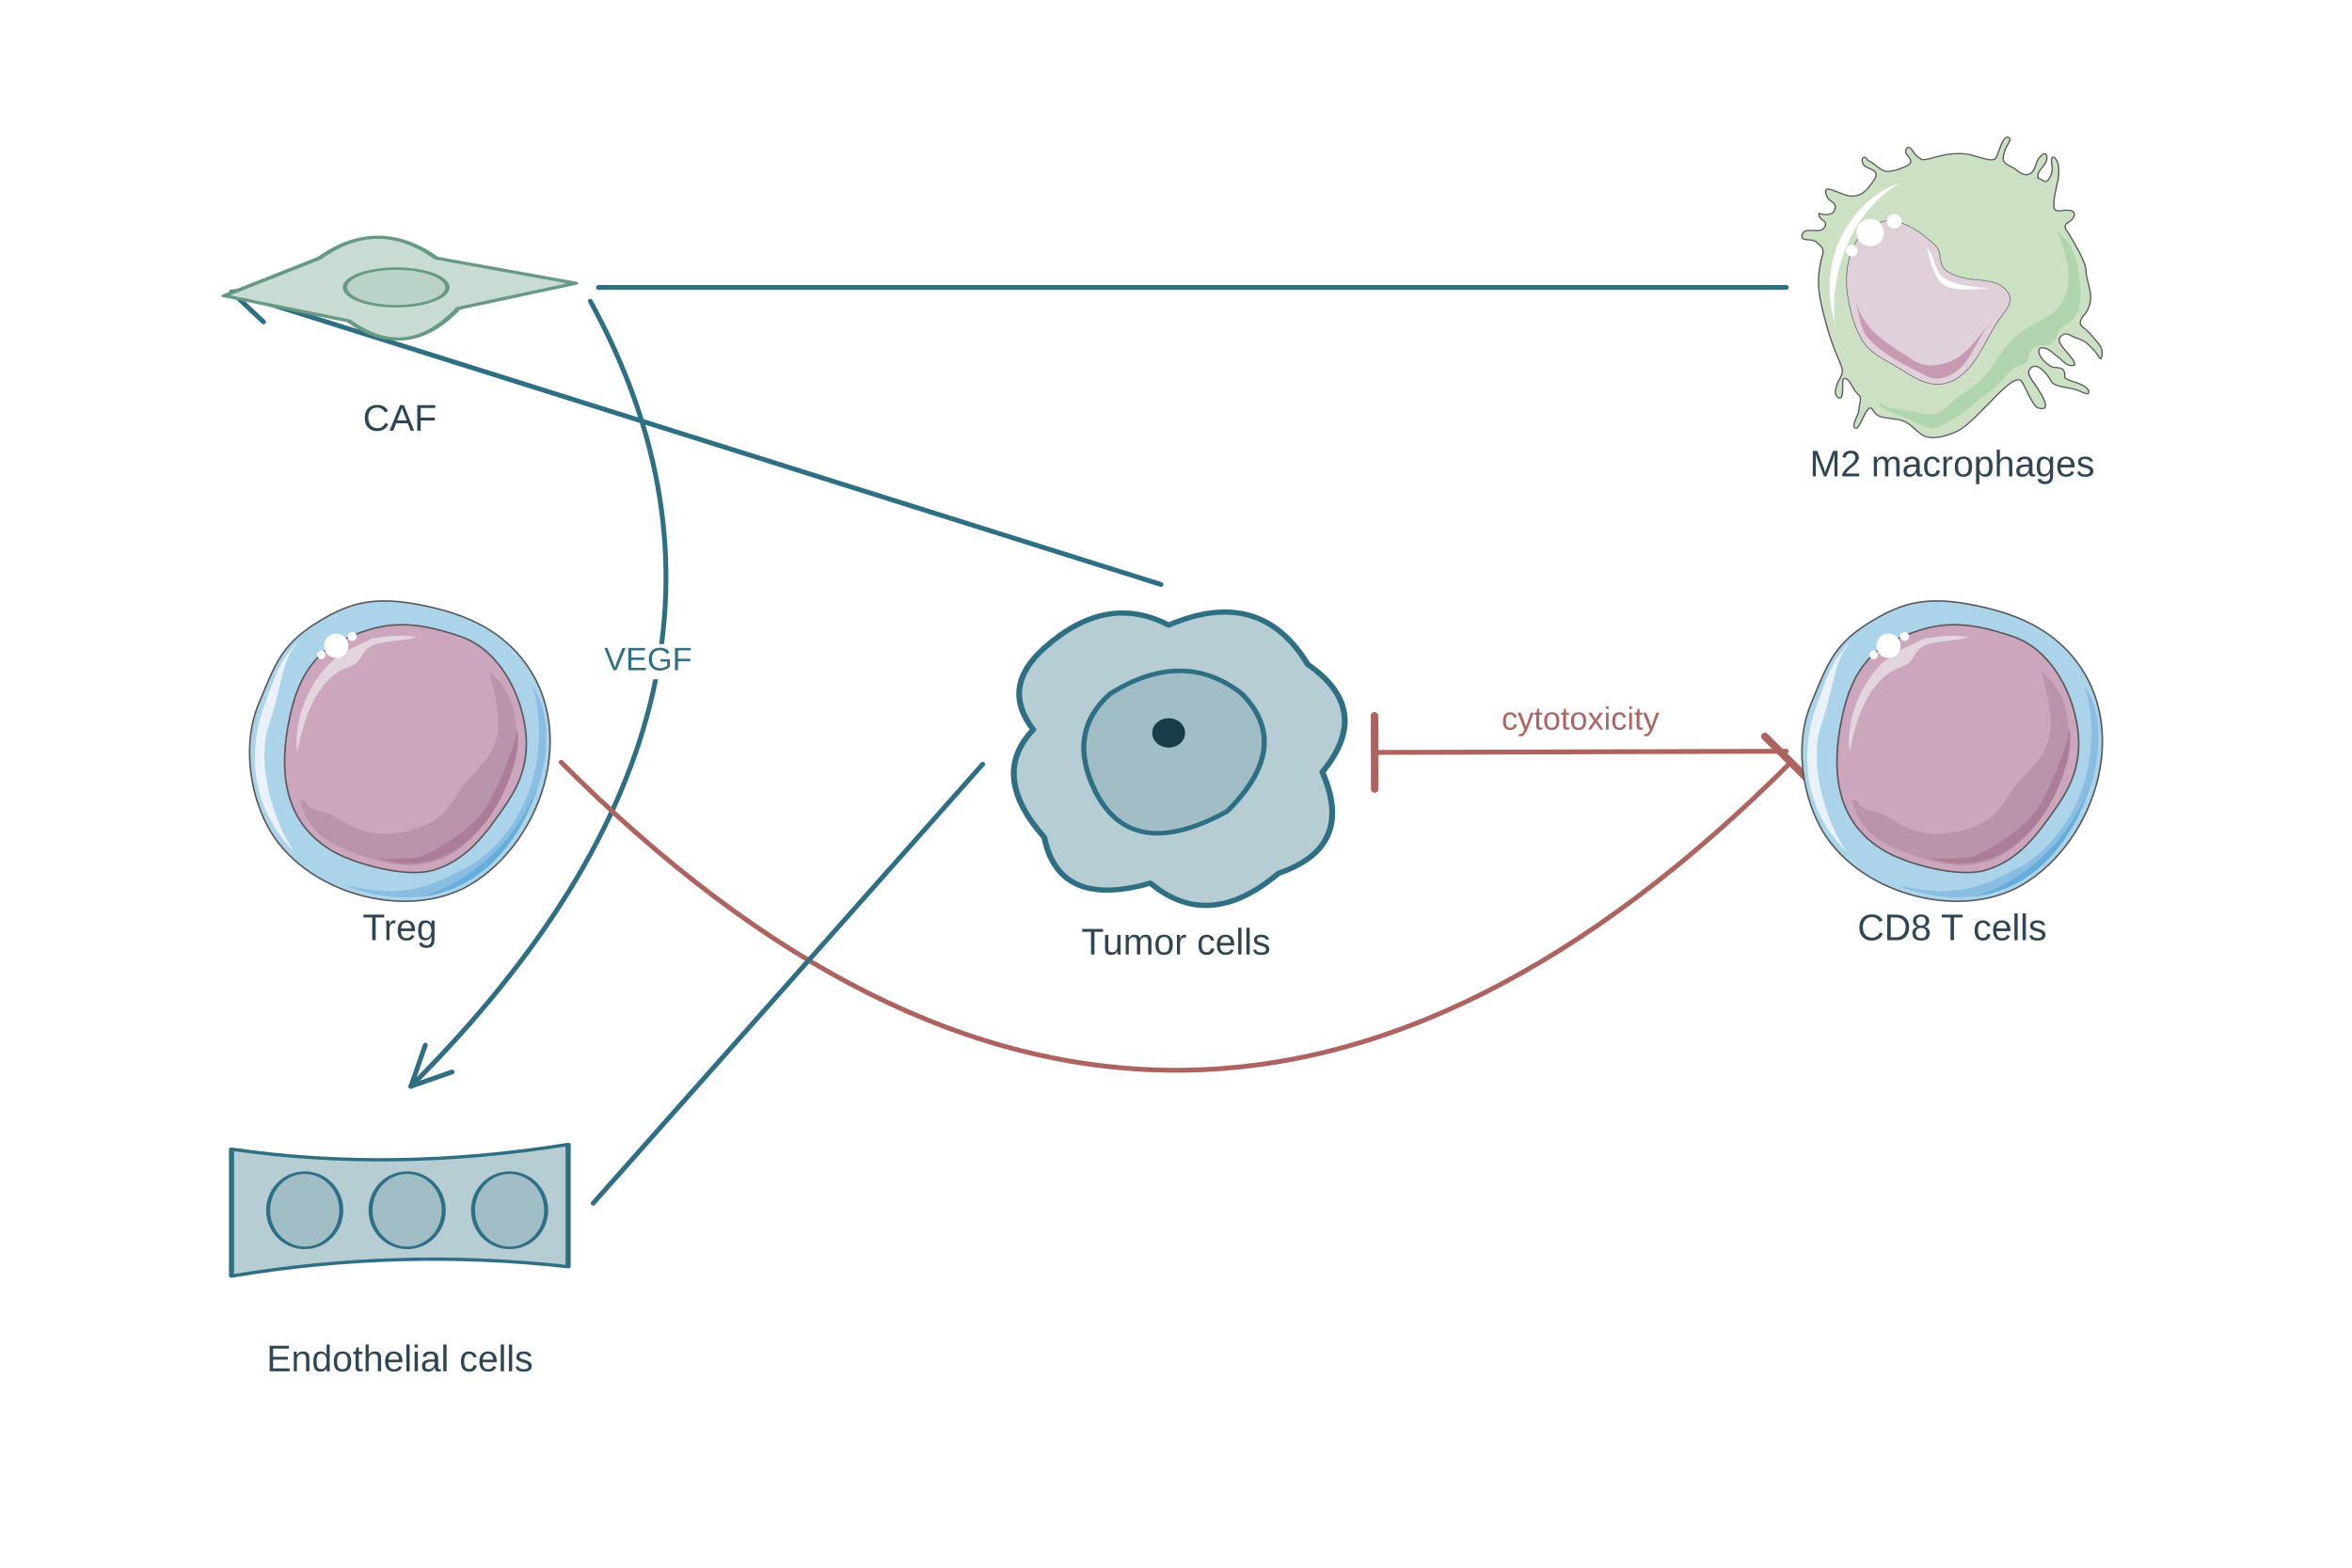
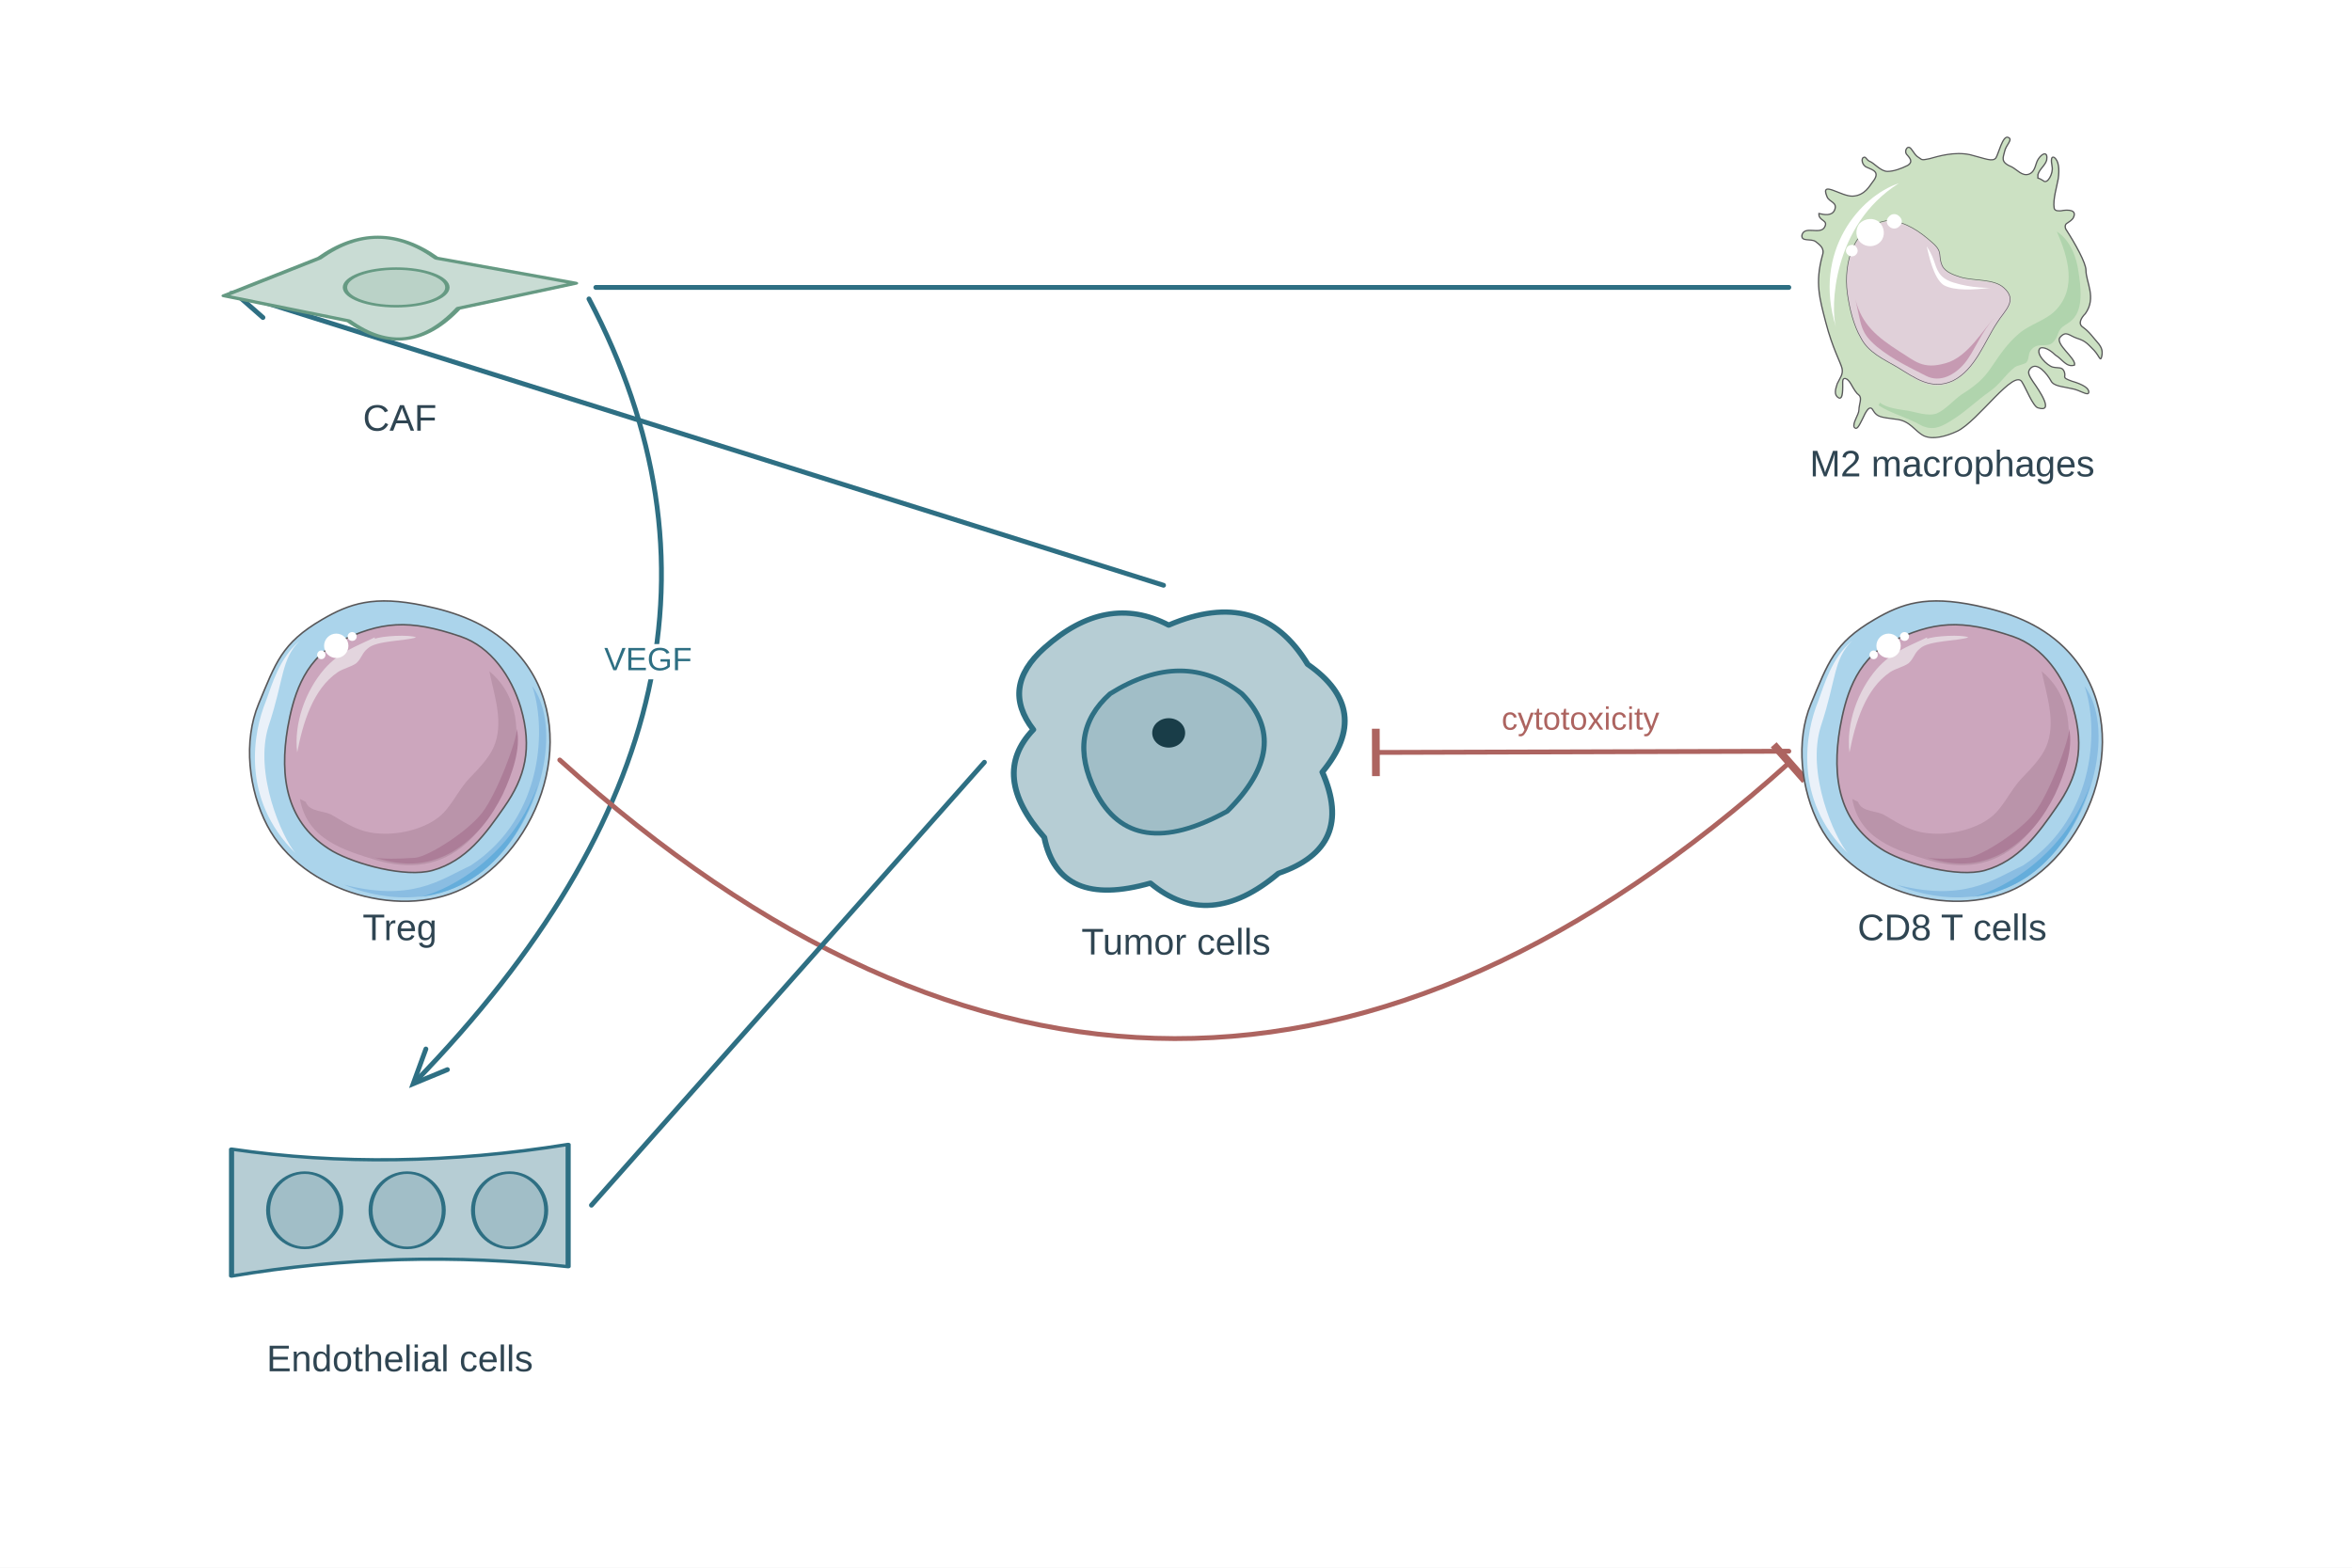
<svg xmlns="http://www.w3.org/2000/svg" width="180.0mm" height="120.0mm" viewBox="0 0 180.0 120.0" data-version="3" data-revision="1">
  <rect width="180.0" height="120.0" fill="#FFFFFF" />
  <g id="layer-compartments" />
  <g id="layer-context" />
  <g id="layer-relations">
    <g data-relation-id="e1" data-relation-type="activates" id="rel-e1">
-       <path fill="none" stroke="#2E6F83" stroke-width="0.37" stroke-linecap="round" stroke-linejoin="round" d="M 88.855 44.74 Q 53.3 33.55 17.745 22.36" data-line-body="true" data-indirect="false" />
-       <path fill="none" stroke="#2E6F83" stroke-width="0.37" stroke-linecap="round" stroke-linejoin="round" data-endpoint="open-arrow" d="M 21.042 21.878 L 17.745 22.36 L 20.171 24.644" />
+       <path fill="none" stroke="#2E6F83" stroke-width="0.37" stroke-linecap="round" stroke-linejoin="round" d="M 89.046 44.8 Q 53.608 33.647 18.169 22.494" data-line-body="true" data-indirect="false" />
+       <path fill="none" stroke="#2E6F83" stroke-width="0.37" stroke-linecap="round" stroke-linejoin="miter" data-endpoint="open-arrow" d="M 20.808 22.128 L 17.993 22.438 L 20.123 24.305" stroke-miterlimit="8" />
    </g>
    <g data-relation-id="e2" data-relation-type="associates" id="rel-e2">
-       <path fill="none" stroke="#2E6F83" stroke-width="0.37" stroke-linecap="round" stroke-linejoin="round" d="M 45.8 22.0 Q 91.25 22.0 136.7 22.0" data-line-body="true" data-indirect="false" />
+       <path fill="none" stroke="#2E6F83" stroke-width="0.37" stroke-linecap="round" stroke-linejoin="round" d="M 45.6 22.0 Q 91.25 22.0 136.9 22.0" data-line-body="true" data-indirect="false" />
    </g>
    <g data-relation-id="e3" data-relation-type="activates" id="rel-e3">
-       <path fill="none" stroke="#2E6F83" stroke-width="0.37" stroke-linecap="round" stroke-linejoin="round" d="M 45.177 23.052 Q 61.6 53.0 31.449 83.151" data-line-body="true" data-indirect="false" />
-       <path fill="none" stroke="#2E6F83" stroke-width="0.37" stroke-linecap="round" stroke-linejoin="round" data-endpoint="open-arrow" d="M 32.545 80.005 L 31.449 83.151 L 34.595 82.055" />
+       <path fill="none" stroke="#2E6F83" stroke-width="0.37" stroke-linecap="round" stroke-linejoin="round" d="M 45.073 22.881 Q 60.851 52.855 31.755 82.828" data-line-body="true" data-indirect="false" />
+       <path fill="none" stroke="#2E6F83" stroke-width="0.37" stroke-linecap="round" stroke-linejoin="miter" data-endpoint="open-arrow" d="M 32.593 80.297 L 31.622 82.958 L 34.24 81.876" stroke-miterlimit="8" />
      <rect x="45.638" y="49.3" width="7.924" height="2.7" rx=".3" fill="#FFFFFF" />
      <text x="49.6" y="51.3" font-size="2.469" font-family="Arial,Microsoft YaHei,sans-serif" fill="#2E6F83" text-anchor="middle" font-weight="400">VEGF</text>
    </g>
    <g data-relation-id="e4" data-relation-type="inhibits" id="rel-e4">
-       <path fill="none" stroke="#AD6460" stroke-width="0.37" stroke-linecap="round" stroke-linejoin="round" d="M 42.948 58.349 Q 90.0 105.5 137.052 58.349" data-line-body="true" data-indirect="false" />
-       <path fill="none" stroke="#AD6460" stroke-width="0.58" stroke-linecap="round" stroke-linejoin="round" data-endpoint="bar" d="M 139.034 60.327 L 135.07 56.372" />
+       <path fill="none" stroke="#AD6460" stroke-width="0.37" stroke-linecap="round" stroke-linejoin="round" d="M 42.839 58.174 Q 89.89 100.727 136.941 58.372" data-line-body="true" data-indirect="false" />
+       <path fill="none" stroke="#AD6460" stroke-width="0.593" stroke-linecap="butt" stroke-linejoin="round" data-endpoint="bar" d="M 138.141 59.734 L 135.741 57.011" />
    </g>
    <g data-relation-id="e5" data-relation-type="inhibits" id="rel-e5">
-       <path fill="none" stroke="#AD6460" stroke-width="0.37" stroke-linecap="round" stroke-linejoin="round" d="M 136.7 57.504 Q 120.95 57.55 105.2 57.596" data-line-body="true" data-indirect="false" />
-       <path fill="none" stroke="#AD6460" stroke-width="0.58" stroke-linecap="round" stroke-linejoin="round" data-endpoint="bar" d="M 105.192 54.796 L 105.208 60.396" />
+       <path fill="none" stroke="#AD6460" stroke-width="0.37" stroke-linecap="round" stroke-linejoin="round" d="M 136.9 57.503 Q 121.098 57.55 105.296 57.596" data-line-body="true" data-indirect="false" />
+       <path fill="none" stroke="#AD6460" stroke-width="0.593" stroke-linecap="butt" stroke-linejoin="round" data-endpoint="bar" d="M 105.291 55.781 L 105.302 59.411" />
      <rect x="114.312" y="53.85" width="13.276" height="2.7" rx=".3" fill="#FFFFFF" />
      <text x="120.95" y="55.85" font-size="2.469" font-family="Arial,Microsoft YaHei,sans-serif" fill="#AD6460" text-anchor="middle" font-weight="400">cytotoxicity</text>
    </g>
    <g data-relation-id="e6" data-relation-type="associates" id="rel-e6">
-       <path fill="none" stroke="#2E6F83" stroke-width="0.37" stroke-linecap="round" stroke-linejoin="round" d="M 45.396 92.102 Q 60.3 75.3 75.204 58.498" data-line-body="true" data-indirect="false" />
+       <path fill="none" stroke="#2E6F83" stroke-width="0.37" stroke-linecap="round" stroke-linejoin="round" d="M 45.264 92.252 Q 60.3 75.3 75.336 58.348" data-line-body="true" data-indirect="false" />
    </g>
  </g>
  <g id="layer-objects">
    <g data-object-id="tumor" data-type="tumor_cell" id="obj-tumor">
      <g data-glyph="tumor" transform="rotate(0.0 90.0 57.6)">
        <g transform="translate(76.0 45.1) scale(0.28 0.25)">
          <path d="M 14 18 Q 31 1 48 11 Q 73 -1 86 23 Q 104 37 90 56 Q 99 79 78 87 Q 59 105 43 90 Q 18 98 14 76 Q -1 57 11 43 Q 2 30 14 18 Z" fill="#b6cdd4" stroke="#2E6F83" stroke-width="1.600" stroke-linecap="round" stroke-linejoin="round" />
          <path d="M 32 32 Q 52 18 68 32 Q 82 48 64 68 Q 38 84 28 62 Q 20 44 32 32 Z" fill="#a1bec7" stroke="#2E6F83" stroke-width="1.400" stroke-linecap="round" stroke-linejoin="round" />
          <ellipse cx="48.00" cy="44.00" rx="4.50" ry="4.50" fill="#193d48" stroke="none" stroke-width="0.000" />
        </g>
      </g>
      <text x="90" y="73.063" font-size="2.822" font-family="Arial,Microsoft YaHei,sans-serif" fill="#2F4552" text-anchor="middle" font-weight="400" data-label-for="tumor">Tumor cells</text>
    </g>
    <g data-object-id="caf" data-type="fibroblast" id="obj-caf">
      <g data-glyph="caf" transform="rotate(0.0 30.6 22.0)">
        <g transform="translate(16.6 14.0) scale(0.28 0.16)">
          <path d="M 2 54 L 28 36 Q 44 16 60 36 L 98 48 L 66 60 Q 52 86 36 66 Z" fill="#c9dcd4" stroke="#669A83" stroke-width="1.500" stroke-linecap="round" stroke-linejoin="round" />
          <ellipse cx="49.00" cy="50.00" rx="14.00" ry="9.00" fill="#bad2c7" stroke="#669A83" stroke-width="1.200" />
        </g>
      </g>
      <text x="30.6" y="32.963" font-size="2.822" font-family="Arial,Microsoft YaHei,sans-serif" fill="#2F4552" text-anchor="middle" font-weight="400" data-label-for="caf">CAF</text>
    </g>
    <g data-object-id="m2" data-type="immune_cell" id="obj-m2">
      <g data-glyph="m2" transform="rotate(0.0 149.4 22.0)">
        <g transform="translate(137.9 10.5) scale(0.23 0.23)">
          <g transform="scale(0.6770064 0.626089) translate(-1.216007 -1.597362)">
            <path d="M 146.471,110.693 c -2.318,-2.838 -3.957,-5.677 -7.315,-8.515 c -2,-1.439 -0.64,-4.637 1.359,-6.756 c 5.636,-8.515 0.32,-16.71 0.32,-23.066 c 0,-3.917 -5.317,-14.231 -9.674,-22.027 c -1,-2.118 0,-2.838 0.68,-3.198 c 1.318,-0.72 2.318,-1.439 2.677,-2.478 c 2.32,-4.637 -2.678,-4.637 -5.996,-3.918 c -0.68,0 -2.998,0.36 -3.358,-1.399 c -0.64,-4.637 1.36,-11.393 1.999,-15.63 c 0.68,-4.997 0.36,-9.595 -1.999,-11.353 c -1.32,-0.72 -1.639,1.039 -1,4.957 c 0.68,3.557 -2.318,9.594 -4.317,7.435 c -0.68,-0.32 -1.319,-1.04 -2.318,-1.4 c -0.36,-0.719 -0.36,-1.078 0,-1.798 c 0.32,-2.838 3.638,-4.957 3.997,-7.795 c 1,-4.957 -1.998,-3.918 -3.677,-1.08 c -1.68,2.839 -1.68,7.116 -4.997,8.555 c -3.318,1.4 -5.997,-2.518 -8.675,-3.917 c -5.637,-2.479 -3.998,-4.957 -3.318,-8.156 c 1,-3.557 4.677,-6.755 1.679,-7.475 c -2.679,-1.08 -4.677,8.875 -5.997,10.993 c -1.319,2.159 -4.996,0.36 -12.672,-1.759 c -7.635,-1.759 -15.31,0.72 -19.628,2.12 c -4.677,1.078 -3.998,0 -5.676,-0.68 c -2,-1.08 -3.318,-4.997 -4.318,-5.357 c -1.36,-0.36 -2.678,1.799 -1.679,3.558 c 1.32,1.799 3.998,3.917 0.68,5.676 c -3.358,2.159 -6.676,3.558 -9.994,3.558 c -3.318,0 -6.676,-4.597 -8.315,-5.317 c -1.999,-0.72 -2.359,-2.838 -3.358,-2.118 c -1.32,0.32 -1,3.877 1.679,5.316 c 2.998,1.04 6.676,2.479 2.678,7.796 c -1.359,1.798 -3.358,7.115 -9.354,7.475 c -5.996,0.36 -16.63,-9.234 -12.992,0.36 c 1,2.838 5.357,2.838 3.678,7.076 c -1.32,3.198 -4.997,2.478 -7.316,1.798 c -0.68,4.238 4.637,3.199 2.319,7.436 c -2.319,3.918 -9.675,-1.08 -10.674,3.918 c -1,3.917 4.357,1.758 6.356,3.557 c 2.319,1.76 4.637,3.518 3.318,7.436 c -3.678,14.551 -1.319,23.066 1.68,35.498 c 3.317,13.872 7.315,21.307 7.994,24.506 c 1,3.198 -1,4.957 -1.998,8.155 c -1.36,3.198 -1.68,6.036 0.64,7.475 c 2.358,1.4 1.678,-5.677 1.678,-8.515 c 0,-3.198 2.319,-2.158 3.998,1.04 c 1.679,3.198 2.678,4.997 4.317,6.036 c 1.36,1.08 0,4.997 0,7.835 c 0,2.479 -3.638,7.076 -2.319,8.875 c 1,2.119 2.32,-0.36 3.678,-3.918 c 1.64,-3.917 3.638,-8.155 5.637,-4.597 c 1.679,3.518 3.678,3.518 10.673,4.597 c 7.316,0.72 9.635,6.396 13.992,8.515 c 4.317,2.479 10.633,0.72 16.63,-2.119 c 9.994,-5.316 27.983,-34.099 31.66,-25.904 c 1.64,2.838 5.317,12.752 7.636,13.472 c 8.355,2.838 0.68,-9.594 -1.999,-13.832 c -2.638,-4.277 -2.998,-5.317 -1.639,-7.115 c 3.318,-4.238 8.635,3.198 9.994,6.396 c 1.64,3.198 5.996,3.198 9.994,4.277 c 4.317,0.68 8.315,4.237 8.635,2.119 c 0.36,-2.119 -2.639,-4.278 -8.315,-6.037 c -5.317,-2.118 -2.678,-1.798 -3.678,-4.957 c -1,-3.198 -2.998,-1.798 -5.636,-2.518 c -2.679,-0.68 -8.675,-7.076 -6.357,-9.914 c 0.68,-0.72 3.998,-0.72 7.996,3.558 c 2.998,2.119 4.997,6.716 9.354,5.317 c 0.64,-3.558 -10.354,-11.354 -7.356,-14.911 c 3.358,-3.558 4.358,-0.72 8.675,0.68 c 3.998,1.438 4.997,3.197 7.995,6.395 c 2.639,3.198 2.998,6.037 3.638,3.558 c 1,-2.838 0.36,-4.957 -1.999,-7.795 z" fill="#cce1c3" stroke="none" stroke-width="1.0" />
            <path d="M 44.253,46.092 c -17.67,2.519 -22.706,22.426 -20.667,38.777 c 1,7.795 2.998,17.03 6.636,24.145 c 3.997,7.475 11.673,11.033 18.349,15.27 c 8.315,6.077 16.67,12.793 27.023,7.116 c 11.313,-6.036 15.31,-20.587 21.667,-30.9 c 3.998,-6.397 10.634,-11.754 3.638,-18.51 c -4.997,-4.957 -14.991,-3.198 -21.307,-5.676 c -2.998,-1.08 -7.676,-2.119 -9.035,-6.037 c -2.638,-5.676 0.68,-7.115 -5.317,-12.432 c -5.996,-6.036 -12.672,-10.674 -20.987,-11.753 z" fill="#e0d0d9" stroke="none" stroke-width="1.0" />
            <path d="M 48.89,26.104 C 29.942,32.86 6.276,62.042 17.95,102.538 c -2.68,-9.594 -2,-54.007 30.94,-76.434 z" fill="#ffffff" stroke="none" stroke-width="1.0" />
            <path d="M 38.896,144.153 c 5.997,4.277 13.992,6.396 20.348,10.313 c 6.636,3.878 11.313,0.68 17.31,-3.557 c 5.996,-4.278 10.993,-9.595 16.63,-13.872 c 5.356,-3.878 7.995,-9.234 12.672,-13.152 c 1.32,-1.04 4.317,-1.4 5.676,-2.479 c 1.64,-2.118 0.64,-4.957 2.639,-7.075 c 3.997,-4.637 8.355,0.68 11.673,-5.357 c 1.679,-2.838 1,-3.918 3.318,-6.396 c 1.999,-1.76 4.677,-2.838 6.316,-5.677 c 3.997,-6.036 2.678,-16.71 1.679,-23.785 c -1,-7.836 -3.998,-16.71 -10.634,-21.347 c 5.317,13.152 10.314,30.221 -1,42.294 c -4.676,4.957 -12.352,7.116 -17.349,11.713 c -5.636,4.997 -9.634,11.393 -13.631,17.79 c -3.998,6.715 -8.675,10.633 -14.991,14.91 c -3.678,2.838 -7.995,8.155 -11.993,9.954 c -4.317,1.759 -10.314,-0.72 -14.311,-1.44 c -4.358,-0.719 -10.354,-1.398 -13.672,-4.276 z" fill="#b0d4ad" stroke="none" stroke-width="1.0" />
            <path d="M 27.543,87.907 c 3.038,14.231 2.359,17.43 10.354,24.905 c 7.995,7.115 17.35,11.753 24.345,15.67 c 6.996,3.878 14.352,-0.72 18.989,-6.756 c 4.677,-6.076 8.355,-17.07 14.67,-24.185 c -5.316,5.676 -12.991,20.987 -23.985,24.185 c -11.353,3.558 -14.99,-1.08 -23.026,-6.436 c -10.673,-7.435 -18.309,-14.191 -21.347,-27.383 z" fill="#c69ab2" stroke="none" stroke-width="1.0" />
            <path d="M 62.562,59.604 c 1.36,2.159 2.678,4.997 3.358,7.116 c 1.679,4.997 2.319,9.634 9.674,12.112 c 9.315,3.198 18.31,2.839 18.31,2.839 c -7.996,1.079 -17.67,1.758 -22.987,-1.44 c -4.997,-3.557 -7.356,-15.99 -8.355,-20.627 z" fill="#ffffff" stroke="none" stroke-width="1.0" />
            <path d="M 146.511,110.693 c -2.358,-2.838 -3.997,-5.677 -7.315,-8.195 c -2.359,-1.76 -0.68,-4.957 1.319,-7.076 c 5.636,-8.515 0.32,-16.71 0.32,-23.066 c 0,-3.917 -5.317,-14.231 -9.994,-22.027 c -0.64,-2.118 0.36,-2.838 1,-3.198 c 0.998,-0.72 1.998,-1.439 2.677,-2.478 c 2.32,-4.637 -2.678,-4.637 -5.996,-3.918 c -0.68,0 -2.998,0.36 -3.318,-1.399 c -0.68,-4.637 1.32,-11.393 1.999,-15.63 c 0.64,-4.997 0.32,-9.595 -1.999,-11.353 c -1.36,-0.72 -1.679,1.039 -1,4.957 c 0.64,3.557 -2.358,9.594 -4.357,7.435 c -0.64,-0.32 -1.319,-1.04 -2.638,-1.4 l 0,-1.798 c 0.64,-2.838 3.638,-4.957 4.317,-7.795 c 0.68,-4.598 -1.998,-3.918 -3.997,-0.72 c -1.68,2.479 -1.32,6.756 -4.677,8.195 c -3.318,1.4 -5.997,-2.518 -8.635,-3.917 c -5.677,-2.479 -3.998,-4.957 -3.358,-8.156 c 0.68,-3.557 4.357,-6.396 1.679,-7.475 c -2.679,-1.08 -4.677,8.875 -5.997,10.993 c -1.678,2.159 -4.996,0.36 -12.672,-1.759 c -7.635,-1.759 -15.31,0.72 -19.948,2.12 c -4.357,1.078 -3.678,0.359 -5.356,-0.68 c -2,-1.08 -3.318,-4.997 -4.638,-5.357 c -1,-0.36 -2.358,1.799 -1.359,3.558 c 1.36,1.799 3.678,3.917 0.68,6.036 c -3.318,1.799 -6.996,3.198 -9.994,3.198 c -3.318,0 -6.676,-4.597 -8.675,-5.317 c -1.639,-0.72 -1.999,-2.838 -2.998,-2.118 c -1.32,0.32 -1,4.237 1.679,5.316 c 2.998,1.4 6.676,2.479 2.678,7.796 c -1.359,1.798 -3.678,7.115 -9.674,7.475 c -5.676,0.36 -16.31,-8.875 -12.672,0.36 c 1,2.838 5.357,2.838 3.678,7.076 c -1.32,3.198 -4.997,2.478 -7.676,1.798 c -0.32,4.238 4.997,3.199 2.679,7.436 c -2.319,3.918 -9.675,-1.08 -10.994,3.918 c -0.68,3.917 4.318,1.758 6.676,3.557 c 1.999,1.76 4.637,3.518 3.318,7.436 c -3.678,14.551 -1.319,23.066 1.68,35.498 c 3.317,13.872 7.315,21.307 7.994,24.506 c 0.64,3.198 -1,4.957 -2.358,8.155 c -1,3.198 -1.64,6.036 0.68,7.475 c 2.318,1.4 1.998,-5.677 1.998,-8.515 c 0,-2.838 2.319,-2.158 3.998,1.04 c 1.679,3.198 2.678,4.997 3.997,6.036 c 1.68,1.44 0,4.997 0,7.835 c 0,2.479 -3.318,7.076 -2.318,9.235 c 1.319,1.759 2.318,-0.72 3.997,-4.278 c 1.64,-3.917 3.638,-8.155 5.317,-4.597 c 1.999,3.518 3.678,3.518 10.993,4.597 c 7.316,0.72 9.315,6.396 13.992,8.875 c 4.317,2.119 10.633,0.36 16.31,-2.479 c 10.314,-5.316 28.303,-34.099 31.98,-25.904 c 1.68,2.838 5.317,12.752 7.676,13.472 c 8.315,2.838 0.64,-9.235 -2.359,-13.832 c -2.638,-4.277 -2.638,-5.317 -1.319,-7.115 c 3.318,-3.918 8.315,3.198 9.994,6.396 c 1.32,3.198 5.996,3.198 9.994,4.277 c 4.317,0.68 8.315,4.237 8.675,2.119 c 0.32,-2.119 -2.679,-4.278 -8.355,-6.037 c -5.317,-2.118 -2.639,-1.798 -3.638,-4.957 c -1,-2.878 -2.998,-1.798 -5.676,-2.518 c -2.679,-0.68 -8.675,-7.076 -6.317,-9.914 c 0.64,-0.72 3.638,-0.72 7.636,3.558 c 3.358,2.119 5.356,6.716 9.354,5.317 c 1,-3.558 -9.994,-11.354 -6.996,-14.911 c 2.998,-3.558 4.318,-0.72 8.315,0.68 c 4.318,1.438 5.317,3.197 8.315,6.395 c 2.679,3.198 2.998,6.037 3.678,3.558 c 0.64,-2.838 0.32,-4.957 -1.999,-7.795" fill="none" stroke="#58585a" stroke-width="0.64" />
            <path d="M 44.213,45.772 C 26.543,47.931 21.547,68.16 23.546,84.51 c 1,7.835 2.998,17.07 6.676,23.785 c 3.677,7.836 11.313,11.393 17.989,15.63 c 8.675,5.717 16.67,12.433 27.303,7.117 c 10.994,-6.037 15.35,-20.588 21.667,-30.902 c 3.678,-6.396 10.314,-11.713 3.318,-18.468 c -4.997,-4.957 -14.631,-3.558 -21.307,-5.677 c -2.998,-1.08 -7.316,-2.479 -8.995,-6.036 c -2.318,-5.677 0.68,-7.116 -4.997,-12.433 c -6.316,-6.036 -12.672,-10.673 -20.987,-11.753" fill="none" stroke="#58585a" stroke-width="0.32" />
            <path d="M 30.262,57.765 c -2.679,-2.479 -3.038,-7.116 -0.68,-10.314 c 2.678,-2.838 6.996,-3.198 9.674,-0.68 c 2.679,2.839 2.998,7.436 0.68,10.274 c -2.679,3.198 -6.996,3.198 -9.674,0.72 z m 13.991,-8.595 c -1.679,-1.399 -1.679,-3.877 -0.32,-5.277 c 1.32,-1.799 3.638,-1.799 4.997,-0.36 c 1.64,1.4 1.96,3.878 0.32,5.277 c -1.319,1.76 -3.678,1.76 -4.997,0.36 z M 23.945,64.201 c -1.359,-1.08 -1.359,-2.878 -0.36,-4.317 c 1,-1.08 2.999,-1.48 3.998,-0.36 c 1.32,1.44 1.32,3.238 0.36,4.317 c -1,1.44 -2.998,1.44 -3.998,0.36 z" fill="#ffffff" stroke="none" stroke-width="1.0" />
          </g>
        </g>
      </g>
      <text x="149.4" y="36.463" font-size="2.822" font-family="Arial,Microsoft YaHei,sans-serif" fill="#2F4552" text-anchor="middle" font-weight="400" data-label-for="m2">M2 macrophages</text>
    </g>
    <g data-object-id="treg" data-type="immune_cell" id="obj-treg">
      <g data-glyph="treg" transform="rotate(0.0 30.6 57.5)">
        <g transform="translate(19.1 46.0) scale(0.23 0.23)">
          <g transform="scale(0.8232197 0.7995776) translate(-3.826539 -2.996134)">
            <path d="M 33.14,10.753 c -16.39,10.114 -18.71,18.11 -25.585,35.26 C 1.48,61.682 3.518,81.63 10.993,96.341 c 14.072,28.223 55.767,40.495 81.63,24.865 c 30.782,-18.43 46.293,-69.358 17.27,-98.5 C 99.82,12.591 87.187,7.674 74.235,4.916 C 54.127,0.6 44.613,4.317 33.14,10.753 z" fill="#abd4eb" stroke="none" stroke-width="1.0" />
            <path d="M 39.416,20.268 c -14.391,7.995 -18.149,23.945 -20.148,35.338 c -3.478,20.868 -0.6,40.216 18.15,51.569 c 9.474,5.517 29.342,11.033 40.295,7.995 c 13.832,-3.997 21.587,-15.35 29.062,-26.424 c 8.355,-12.272 11.513,-24.265 6.636,-41.455 c -3.757,-12.872 -12.072,-25.184 -24.185,-29.462 c -21.027,-7.395 -32.26,-6.436 -49.81,2.439 z" fill="#cca6bd" stroke="none" stroke-width="1.0" />
            <path d="M 24.185,85.388 c 2.879,17.19 18.43,21.507 30.822,25.505 c 13.511,3.957 25.584,2.758 36.538,-7.076 c 17.549,-16.59 30.181,-53.727 9.194,-71.557 c 1.999,10.154 6.036,21.507 1.719,31.661 c -1.999,4.597 -6.036,8.875 -9.474,12.553 c -4.038,4.317 -6.037,8.914 -9.515,13.232 c -5.476,7.355 -17.829,10.713 -26.743,10.114 c -8.075,-0.32 -12.953,-3.678 -18.989,-7.356 c -3.478,-2.479 -9.514,-1.24 -11.233,-5.837 z" fill="#ba94aa" stroke="none" stroke-width="1.0" />
            <path d="M 54.447,18.149 c -8.075,3.998 -14.391,6.156 -20.428,13.232 c -7.475,8.915 -12.392,22.426 -10.953,34.699 c 2.319,-12.273 6.356,-26.424 16.43,-33.46 c 2.279,-1.559 5.437,-2.158 7.476,-3.718 c 2.278,-2.158 2.278,-4.277 4.597,-6.116 c 3.438,-3.398 15.55,-3.078 19.548,-4.637 c -2.559,-1.24 -14.072,-0.6 -16.67,0.64 z" fill="#e3d5de" stroke="none" stroke-width="1.0" />
            <path d="M 40.655,120.727 c 0.32,0 0.6,0.28 1.16,0.28 c 12.072,5.556 38.256,11.353 58.964,-7.956 c 21.587,-19.987 29.342,-58.044 17.27,-74.634 c 5.476,15.99 5.476,54.047 -24.746,74.634 c -12.632,6.117 -24.145,15.631 -52.648,7.676 z" fill="#8abde2" stroke="none" stroke-width="1.0" />
            <path d="M 24.185,19.468 c -8.355,7.356 -11.233,18.11 -13.831,25.465 C 5.477,57.205 -0.04,85.388 22.466,108.055 c -5.476,-6.437 -16.99,-33.38 -10.953,-53.008 c 6.356,-19.628 4.917,-27.584 12.672,-35.579 z" fill="#eaf1f9" stroke="none" stroke-width="1.0" />
            <path d="M 120.287,79.592 c -2.279,7.995 -13.752,42.934 -47.97,46.612 c 7.754,-1.2 36.497,-13.792 47.97,-46.612 z" fill="#65addb" stroke="none" stroke-width="1.0" />
            <path d="M 52.968,109.294 c 12.073,4.277 22.146,4.277 32.78,-1.84 c 10.314,-6.435 16.07,-15.03 20.388,-23.905 c 3.997,-8.874 7.435,-19.308 5.716,-27.303 c 0,4.917 -8.035,26.984 -14.071,34.979 c -6.037,7.955 -21.547,18.069 -26.984,18.668 c -5.157,0.32 -14.95,0.92 -17.83,-0.6 z" fill="#ac7d98" stroke="none" stroke-width="1.0" />
            <path d="M 39.416,20.268 c -14.391,7.995 -18.149,23.945 -20.148,35.338 c -3.478,20.868 -0.6,40.216 18.15,51.569 c 9.474,5.517 29.342,11.033 40.295,7.995 c 13.832,-3.997 21.587,-15.35 29.062,-26.424 c 8.355,-12.272 11.513,-24.265 6.636,-41.455 c -3.757,-12.872 -12.072,-25.184 -24.185,-29.462 c -21.027,-7.395 -32.26,-6.436 -49.81,2.439" fill="none" stroke="#585759" stroke-width="0.64" />
            <path d="M 33.1,10.753 c -16.39,9.835 -18.709,18.11 -25.585,35.02 c -6.356,15.67 -4.037,35.937 3.438,50.689 c 14.112,27.943 55.807,40.215 81.67,24.864 c 30.782,-18.428 46.293,-69.397 17.27,-98.9 C 99.82,12.273 87.187,7.676 74.235,4.917 C 54.087,0.6 44.333,3.997 33.1,10.753" fill="none" stroke="#585759" stroke-width="0.64" />
            <path d="M 33.94,21.667 c 0,-2.798 2.238,-5.077 4.916,-5.077 c 2.719,0 4.917,2.279 4.917,5.077 c 0,2.838 -2.198,5.077 -4.917,5.077 c -2.678,0 -4.917,-2.239 -4.917,-5.077 z m 9.514,-3.877 c 0,-1 0.84,-1.84 1.839,-1.84 c 1.039,0 1.838,0.84 1.838,1.84 c 0,1.039 -0.8,1.838 -1.838,1.838 c -1,0 -1.84,-0.8 -1.84,-1.839 z m -12.313,7.635 c 0,-0.96 0.76,-1.8 1.68,-1.8 c 0.959,0 1.678,0.84 1.678,1.8 c 0,0.999 -0.72,1.799 -1.679,1.799 c -0.92,0 -1.679,-0.8 -1.679,-1.8 z" fill="#ffffff" stroke="none" stroke-width="1.0" />
          </g>
        </g>
      </g>
      <text x="30.6" y="71.963" font-size="2.822" font-family="Arial,Microsoft YaHei,sans-serif" fill="#2F4552" text-anchor="middle" font-weight="400" data-label-for="treg">Treg</text>
    </g>
    <g data-object-id="cd8" data-type="immune_cell" id="obj-cd8">
      <g data-glyph="cd8" transform="rotate(0.0 149.4 57.5)">
        <g transform="translate(137.9 46.0) scale(0.23 0.23)">
          <g transform="scale(0.8232197 0.7995776) translate(-3.826539 -2.996134)">
            <path d="M 33.14,10.753 c -16.39,10.114 -18.71,18.11 -25.585,35.26 C 1.48,61.682 3.518,81.63 10.993,96.341 c 14.072,28.223 55.767,40.495 81.63,24.865 c 30.782,-18.43 46.293,-69.358 17.27,-98.5 C 99.82,12.591 87.187,7.674 74.235,4.916 C 54.127,0.6 44.613,4.317 33.14,10.753 z" fill="#abd4eb" stroke="none" stroke-width="1.0" />
            <path d="M 39.416,20.268 c -14.391,7.995 -18.149,23.945 -20.148,35.338 c -3.478,20.868 -0.6,40.216 18.15,51.569 c 9.474,5.517 29.342,11.033 40.295,7.995 c 13.832,-3.997 21.587,-15.35 29.062,-26.424 c 8.355,-12.272 11.513,-24.265 6.636,-41.455 c -3.757,-12.872 -12.072,-25.184 -24.185,-29.462 c -21.027,-7.395 -32.26,-6.436 -49.81,2.439 z" fill="#cca6bd" stroke="none" stroke-width="1.0" />
            <path d="M 24.185,85.388 c 2.879,17.19 18.43,21.507 30.822,25.505 c 13.511,3.957 25.584,2.758 36.538,-7.076 c 17.549,-16.59 30.181,-53.727 9.194,-71.557 c 1.999,10.154 6.036,21.507 1.719,31.661 c -1.999,4.597 -6.036,8.875 -9.474,12.553 c -4.038,4.317 -6.037,8.914 -9.515,13.232 c -5.476,7.355 -17.829,10.713 -26.743,10.114 c -8.075,-0.32 -12.953,-3.678 -18.989,-7.356 c -3.478,-2.479 -9.514,-1.24 -11.233,-5.837 z" fill="#ba94aa" stroke="none" stroke-width="1.0" />
            <path d="M 54.447,18.149 c -8.075,3.998 -14.391,6.156 -20.428,13.232 c -7.475,8.915 -12.392,22.426 -10.953,34.699 c 2.319,-12.273 6.356,-26.424 16.43,-33.46 c 2.279,-1.559 5.437,-2.158 7.476,-3.718 c 2.278,-2.158 2.278,-4.277 4.597,-6.116 c 3.438,-3.398 15.55,-3.078 19.548,-4.637 c -2.559,-1.24 -14.072,-0.6 -16.67,0.64 z" fill="#e3d5de" stroke="none" stroke-width="1.0" />
            <path d="M 40.655,120.727 c 0.32,0 0.6,0.28 1.16,0.28 c 12.072,5.556 38.256,11.353 58.964,-7.956 c 21.587,-19.987 29.342,-58.044 17.27,-74.634 c 5.476,15.99 5.476,54.047 -24.746,74.634 c -12.632,6.117 -24.145,15.631 -52.648,7.676 z" fill="#8abde2" stroke="none" stroke-width="1.0" />
            <path d="M 24.185,19.468 c -8.355,7.356 -11.233,18.11 -13.831,25.465 C 5.477,57.205 -0.04,85.388 22.466,108.055 c -5.476,-6.437 -16.99,-33.38 -10.953,-53.008 c 6.356,-19.628 4.917,-27.584 12.672,-35.579 z" fill="#eaf1f9" stroke="none" stroke-width="1.0" />
            <path d="M 120.287,79.592 c -2.279,7.995 -13.752,42.934 -47.97,46.612 c 7.754,-1.2 36.497,-13.792 47.97,-46.612 z" fill="#65addb" stroke="none" stroke-width="1.0" />
            <path d="M 52.968,109.294 c 12.073,4.277 22.146,4.277 32.78,-1.84 c 10.314,-6.435 16.07,-15.03 20.388,-23.905 c 3.997,-8.874 7.435,-19.308 5.716,-27.303 c 0,4.917 -8.035,26.984 -14.071,34.979 c -6.037,7.955 -21.547,18.069 -26.984,18.668 c -5.157,0.32 -14.95,0.92 -17.83,-0.6 z" fill="#ac7d98" stroke="none" stroke-width="1.0" />
            <path d="M 39.416,20.268 c -14.391,7.995 -18.149,23.945 -20.148,35.338 c -3.478,20.868 -0.6,40.216 18.15,51.569 c 9.474,5.517 29.342,11.033 40.295,7.995 c 13.832,-3.997 21.587,-15.35 29.062,-26.424 c 8.355,-12.272 11.513,-24.265 6.636,-41.455 c -3.757,-12.872 -12.072,-25.184 -24.185,-29.462 c -21.027,-7.395 -32.26,-6.436 -49.81,2.439" fill="none" stroke="#585759" stroke-width="0.64" />
            <path d="M 33.1,10.753 c -16.39,9.835 -18.709,18.11 -25.585,35.02 c -6.356,15.67 -4.037,35.937 3.438,50.689 c 14.112,27.943 55.807,40.215 81.67,24.864 c 30.782,-18.428 46.293,-69.397 17.27,-98.9 C 99.82,12.273 87.187,7.676 74.235,4.917 C 54.087,0.6 44.333,3.997 33.1,10.753" fill="none" stroke="#585759" stroke-width="0.64" />
            <path d="M 33.94,21.667 c 0,-2.798 2.238,-5.077 4.916,-5.077 c 2.719,0 4.917,2.279 4.917,5.077 c 0,2.838 -2.198,5.077 -4.917,5.077 c -2.678,0 -4.917,-2.239 -4.917,-5.077 z m 9.514,-3.877 c 0,-1 0.84,-1.84 1.839,-1.84 c 1.039,0 1.838,0.84 1.838,1.84 c 0,1.039 -0.8,1.838 -1.838,1.838 c -1,0 -1.84,-0.8 -1.84,-1.839 z m -12.313,7.635 c 0,-0.96 0.76,-1.8 1.68,-1.8 c 0.959,0 1.678,0.84 1.678,1.8 c 0,0.999 -0.72,1.799 -1.679,1.799 c -0.92,0 -1.679,-0.8 -1.679,-1.8 z" fill="#ffffff" stroke="none" stroke-width="1.0" />
          </g>
        </g>
      </g>
      <text x="149.4" y="71.963" font-size="2.822" font-family="Arial,Microsoft YaHei,sans-serif" fill="#2F4552" text-anchor="middle" font-weight="400" data-label-for="cd8">CD8 T cells</text>
    </g>
    <g data-object-id="endo" data-type="endothelial" id="obj-endo">
      <g data-glyph="endo" transform="rotate(0.0 30.6 93.0)">
        <g transform="translate(16.6 84.0) scale(0.28 0.18)">
          <path d="M 4 22 Q 48 32 96 20 L 96 72 Q 50 64 4 76 Z" fill="#b6cdd4" stroke="#2E6F83" stroke-width="1.400" stroke-linecap="round" stroke-linejoin="round" />
          <ellipse cx="24.00" cy="48.00" rx="10.00" ry="16.00" fill="#a1bec7" stroke="#2E6F83" stroke-width="1.100" />
          <ellipse cx="52.00" cy="48.00" rx="10.00" ry="16.00" fill="#a1bec7" stroke="#2E6F83" stroke-width="1.100" />
          <ellipse cx="80.00" cy="48.00" rx="10.00" ry="16.00" fill="#a1bec7" stroke="#2E6F83" stroke-width="1.100" />
        </g>
      </g>
      <text x="30.6" y="104.963" font-size="2.822" font-family="Arial,Microsoft YaHei,sans-serif" fill="#2F4552" text-anchor="middle" font-weight="400" data-label-for="endo">Endothelial cells</text>
    </g>
  </g>
  <g id="layer-callouts" />
</svg>
